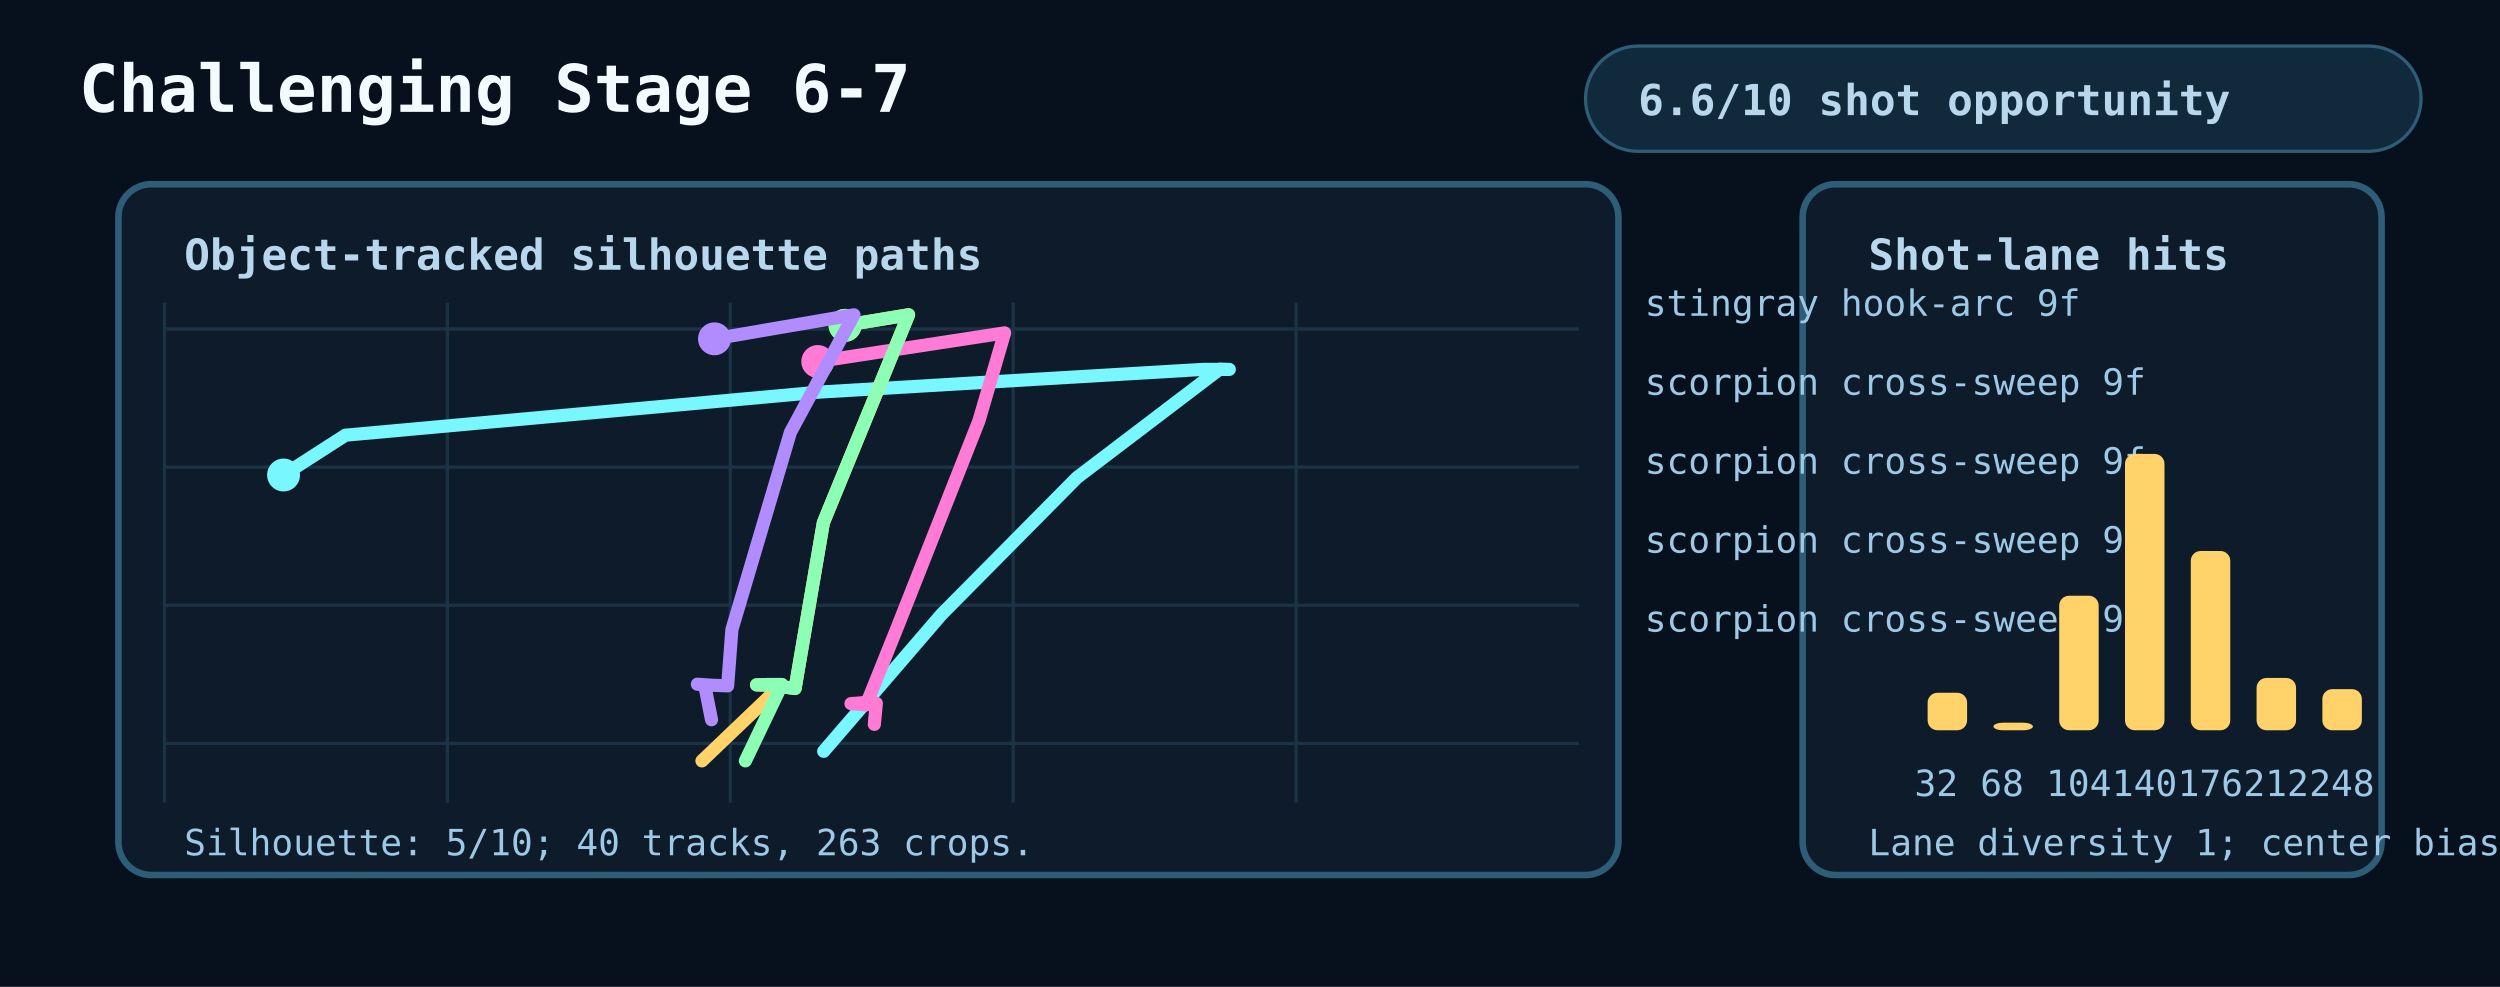
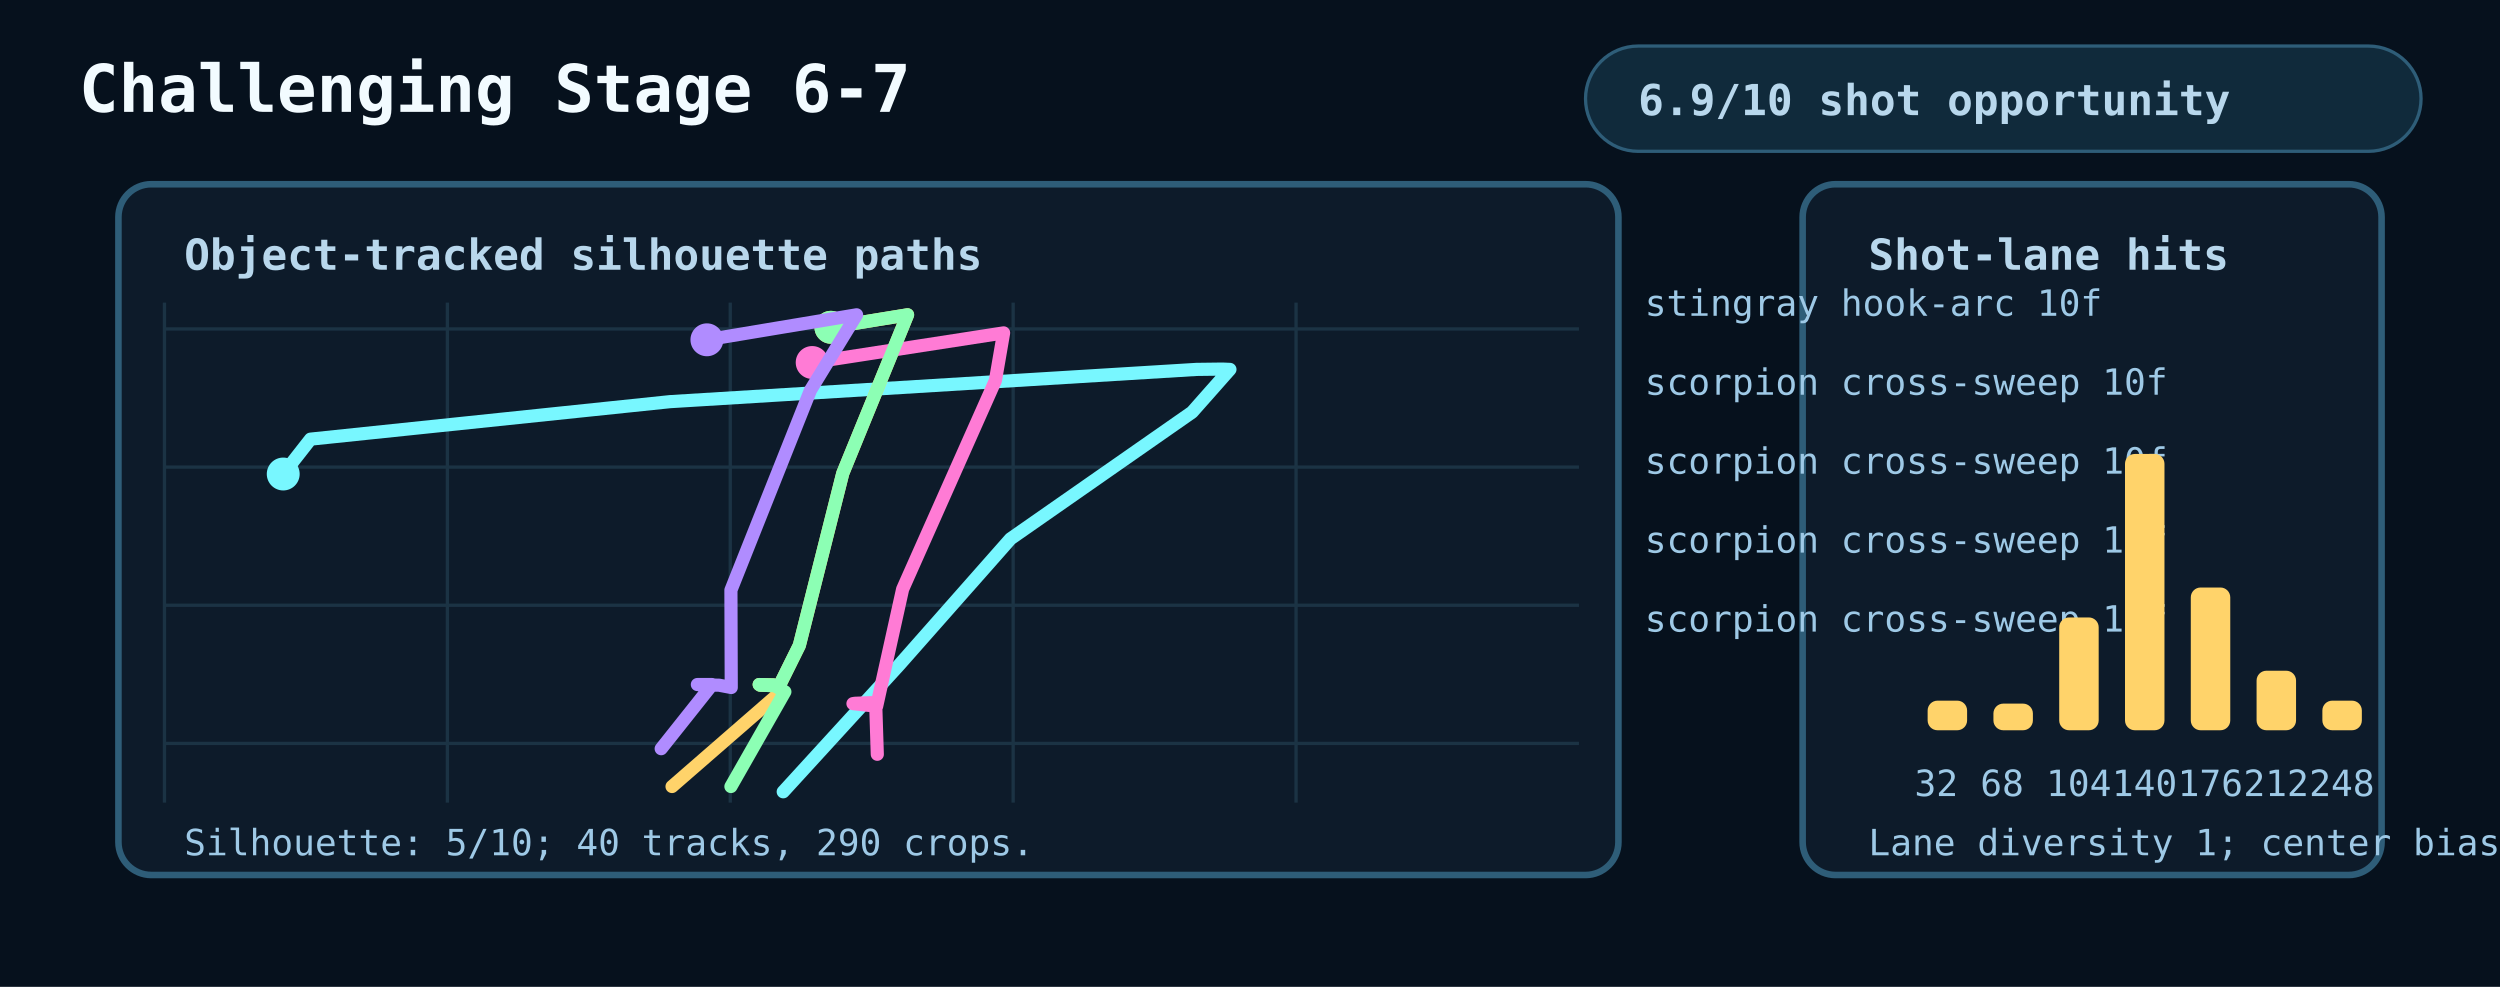
<svg xmlns="http://www.w3.org/2000/svg" width="760" height="300" viewBox="0 0 760 300" role="img" aria-labelledby="title desc">
  <style>
    .bg{fill:#06111d}.panel{fill:#0d1b2a;stroke:#2e5d78;stroke-width:2}.grid{stroke:#1b3344;stroke-width:1}.text{fill:#f2fbff;font:700 20px ui-monospace,Menlo,monospace}.small{fill:#b8d7ec;font:700 13px ui-monospace,Menlo,monospace}.tiny{fill:#9ec9e6;font:11px ui-monospace,Menlo,monospace}.pill{fill:#102a3b;stroke:#2e5d78}
  </style>
  <rect class="bg" x="0" y="0" width="760" height="300" />
  <text class="text" x="24" y="34">Challenging Stage 6-7</text>
  <rect class="pill" x="482" y="14" width="254" height="32" rx="16" />
-   <text class="small" x="498" y="35">6.6/10 shot opportunity</text>
+   <text class="small" x="498" y="35">6.9/10 shot opportunity</text>
  <rect class="panel" x="36" y="56" width="456" height="210" rx="10" />
  <rect class="panel" x="548" y="56" width="176" height="210" rx="10" />
  <text class="small" x="56" y="82">Object-tracked silhouette paths</text>
  <text class="small" x="568" y="82">Shot-lane hits</text>
  <line class="grid" x1="50" y1="92" x2="50" y2="244" />
  <line class="grid" x1="136" y1="92" x2="136" y2="244" />
  <line class="grid" x1="222" y1="92" x2="222" y2="244" />
  <line class="grid" x1="308" y1="92" x2="308" y2="244" />
  <line class="grid" x1="394" y1="92" x2="394" y2="244" />
  <line class="grid" x1="50" y1="100" x2="480" y2="100" />
  <line class="grid" x1="50" y1="142" x2="480" y2="142" />
  <line class="grid" x1="50" y1="184" x2="480" y2="184" />
  <line class="grid" x1="50" y1="226" x2="480" y2="226" />
-   <polyline points="86.2,144.4 105,132.3 249,119.2 365.6,112.3 373.7,112.3 370.8,112.2 327.4,145.2 286.2,186.8 250.4,228.4" fill="none" stroke="#78f7ff" stroke-width="4" stroke-linecap="round" stroke-linejoin="round" />
-   <circle cx="86.2" cy="144.4" r="5" fill="#78f7ff" />
-   <text class="tiny" x="500" y="96" fill="#78f7ff">stingray hook-arc 9f</text>
-   <polyline points="256.9,98.9 276.2,95.7 250.3,158.9 241.7,209.3 234.1,208.3 230,208.2 233.1,208.1 237.7,208.1 213.4,231.3" fill="none" stroke="#ffd36a" stroke-width="4" stroke-linecap="round" stroke-linejoin="round" />
-   <circle cx="256.9" cy="98.9" r="5" fill="#ffd36a" />
-   <text class="tiny" x="500" y="120" fill="#ffd36a">scorpion cross-sweep 9f</text>
-   <polyline points="248.6,109.9 305.4,101.2 297.6,127.9 272.7,190.9 263.3,214.3 258.7,213.9 262.7,213.6 266.4,213.8 265.8,220.2" fill="none" stroke="#ff7bd5" stroke-width="4" stroke-linecap="round" stroke-linejoin="round" />
-   <circle cx="248.6" cy="109.9" r="5" fill="#ff7bd5" />
-   <text class="tiny" x="500" y="144" fill="#ff7bd5">scorpion cross-sweep 9f</text>
-   <polyline points="256.9,98.9 276.2,95.7 250.3,158.9 241.7,209.3 234.1,208.3 230,208.2 233.1,208.1 237.7,208.1 226.6,231.3" fill="none" stroke="#8cffb4" stroke-width="4" stroke-linecap="round" stroke-linejoin="round" />
-   <circle cx="256.9" cy="98.9" r="5" fill="#8cffb4" />
-   <text class="tiny" x="500" y="168" fill="#8cffb4">scorpion cross-sweep 9f</text>
-   <polyline points="217.2,103 259.6,95.7 240.3,131.4 222.5,191.4 221.2,208.5 216.2,208.3 212,208 214.2,208.2 216.3,218.8" fill="none" stroke="#b08cff" stroke-width="4" stroke-linecap="round" stroke-linejoin="round" />
-   <circle cx="217.2" cy="103" r="5" fill="#b08cff" />
-   <text class="tiny" x="500" y="192" fill="#b08cff">scorpion cross-sweep 9f</text>
-   <rect x="586" y="210.6" width="12" height="11.4" rx="3" fill="#ffd36a" />
+   <polyline points="86.1,144.1 94.4,133.5 203.7,122.1 363.7,112.3 371.6,112.2 373.9,112.3 362.4,125.3 307.2,163.8 273.3,202.2 238.1,240.7" fill="none" stroke="#78f7ff" stroke-width="4" stroke-linecap="round" stroke-linejoin="round" />
+   <circle cx="86.1" cy="144.1" r="5" fill="#78f7ff" />
+   <text class="tiny" x="500" y="96" fill="#78f7ff">stingray hook-arc 10f</text>
+   <polyline points="252.6,99.5 275.9,95.7 256.2,143.9 243,196.2 236.9,208.5 231.1,208.3 230.8,208.1 235.1,208.2 237.4,210.3 204.3,239.1" fill="none" stroke="#ffd36a" stroke-width="4" stroke-linecap="round" stroke-linejoin="round" />
+   <circle cx="252.6" cy="99.5" r="5" fill="#ffd36a" />
+   <text class="tiny" x="500" y="120" fill="#ffd36a">scorpion cross-sweep 10f</text>
+   <polyline points="246.9,110.2 305.1,101.2 302.6,115.7 274.4,179.1 266.5,214.7 259.3,213.9 259.9,213.8 265,213.6 266.2,213.7 266.7,229.3" fill="none" stroke="#ff7bd5" stroke-width="4" stroke-linecap="round" stroke-linejoin="round" />
+   <circle cx="246.9" cy="110.2" r="5" fill="#ff7bd5" />
+   <text class="tiny" x="500" y="144" fill="#ff7bd5">scorpion cross-sweep 10f</text>
+   <polyline points="252.6,99.5 275.9,95.7 256.2,143.9 243,196.2 236.9,208.5 231.1,208.3 230.8,208.1 235.1,208.2 238.6,210.3 222.2,239.1" fill="none" stroke="#8cffb4" stroke-width="4" stroke-linecap="round" stroke-linejoin="round" />
+   <circle cx="252.6" cy="99.5" r="5" fill="#8cffb4" />
+   <text class="tiny" x="500" y="168" fill="#8cffb4">scorpion cross-sweep 10f</text>
+   <polyline points="214.9,103.3 260.4,95.7 246.4,118.6 222.2,179.4 222.3,209 218.6,208.3 213.4,208.2 212,208.1 216.5,208.1 201,227.6" fill="none" stroke="#b08cff" stroke-width="4" stroke-linecap="round" stroke-linejoin="round" />
+   <circle cx="214.9" cy="103.3" r="5" fill="#b08cff" />
+   <text class="tiny" x="500" y="192" fill="#b08cff">scorpion cross-sweep 10f</text>
+   <rect x="586" y="213" width="12" height="9" rx="3" fill="#ffd36a" />
  <text class="tiny" x="582" y="242">32</text>
-   <rect x="606" y="219.7" width="12" height="2.3" rx="3" fill="#ffd36a" />
+   <rect x="606" y="213.9" width="12" height="8.1" rx="3" fill="#ffd36a" />
  <text class="tiny" x="602" y="242">68</text>
-   <rect x="626" y="181.1" width="12" height="40.9" rx="3" fill="#ffd36a" />
+   <rect x="626" y="187.7" width="12" height="34.3" rx="3" fill="#ffd36a" />
  <text class="tiny" x="622" y="242">104</text>
  <rect x="646" y="138" width="12" height="84" rx="3" fill="#ffd36a" />
  <text class="tiny" x="642" y="242">140</text>
-   <rect x="666" y="167.5" width="12" height="54.5" rx="3" fill="#ffd36a" />
+   <rect x="666" y="178.6" width="12" height="43.4" rx="3" fill="#ffd36a" />
  <text class="tiny" x="662" y="242">176</text>
-   <rect x="686" y="206.1" width="12" height="15.9" rx="3" fill="#ffd36a" />
+   <rect x="686" y="203.9" width="12" height="18.1" rx="3" fill="#ffd36a" />
  <text class="tiny" x="682" y="242">212</text>
-   <rect x="706" y="209.5" width="12" height="12.5" rx="3" fill="#ffd36a" />
+   <rect x="706" y="213" width="12" height="9" rx="3" fill="#ffd36a" />
  <text class="tiny" x="702" y="242">248</text>
-   <text class="tiny" x="56" y="260">Silhouette: 5/10; 40 tracks, 263 crops.</text>
-   <text class="tiny" x="568" y="260">Lane diversity 1; center bias 0.379.</text>
+   <text class="tiny" x="56" y="260">Silhouette: 5/10; 40 tracks, 290 crops.</text>
+   <text class="tiny" x="568" y="260">Lane diversity 1; center bias 0.408.</text>
</svg>
